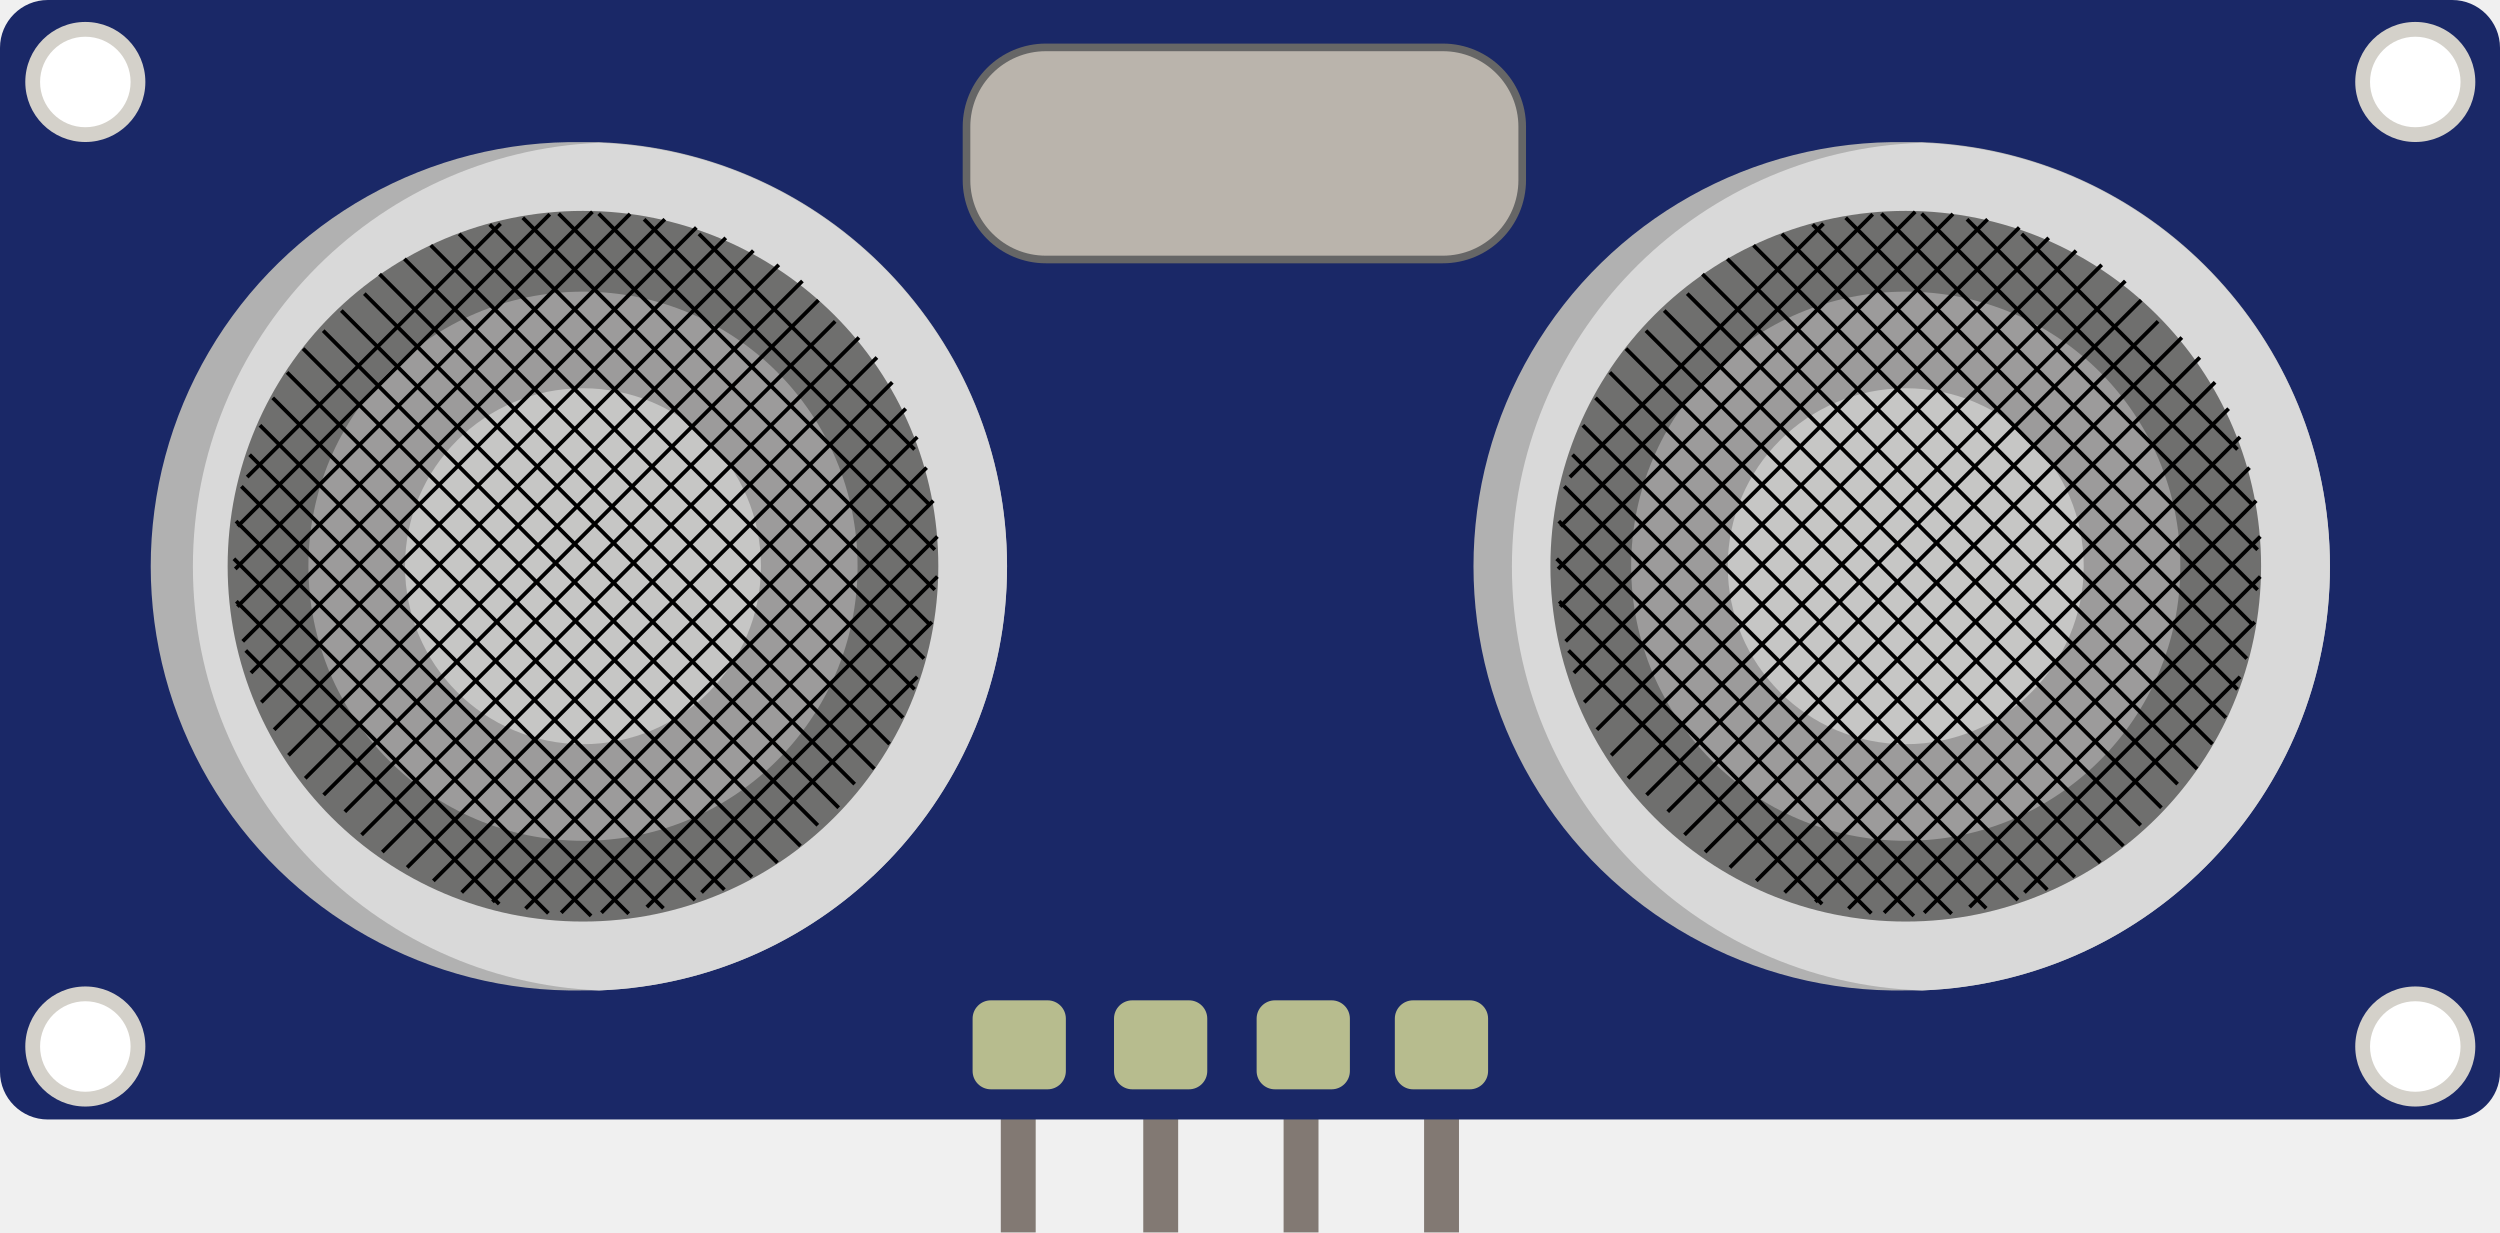
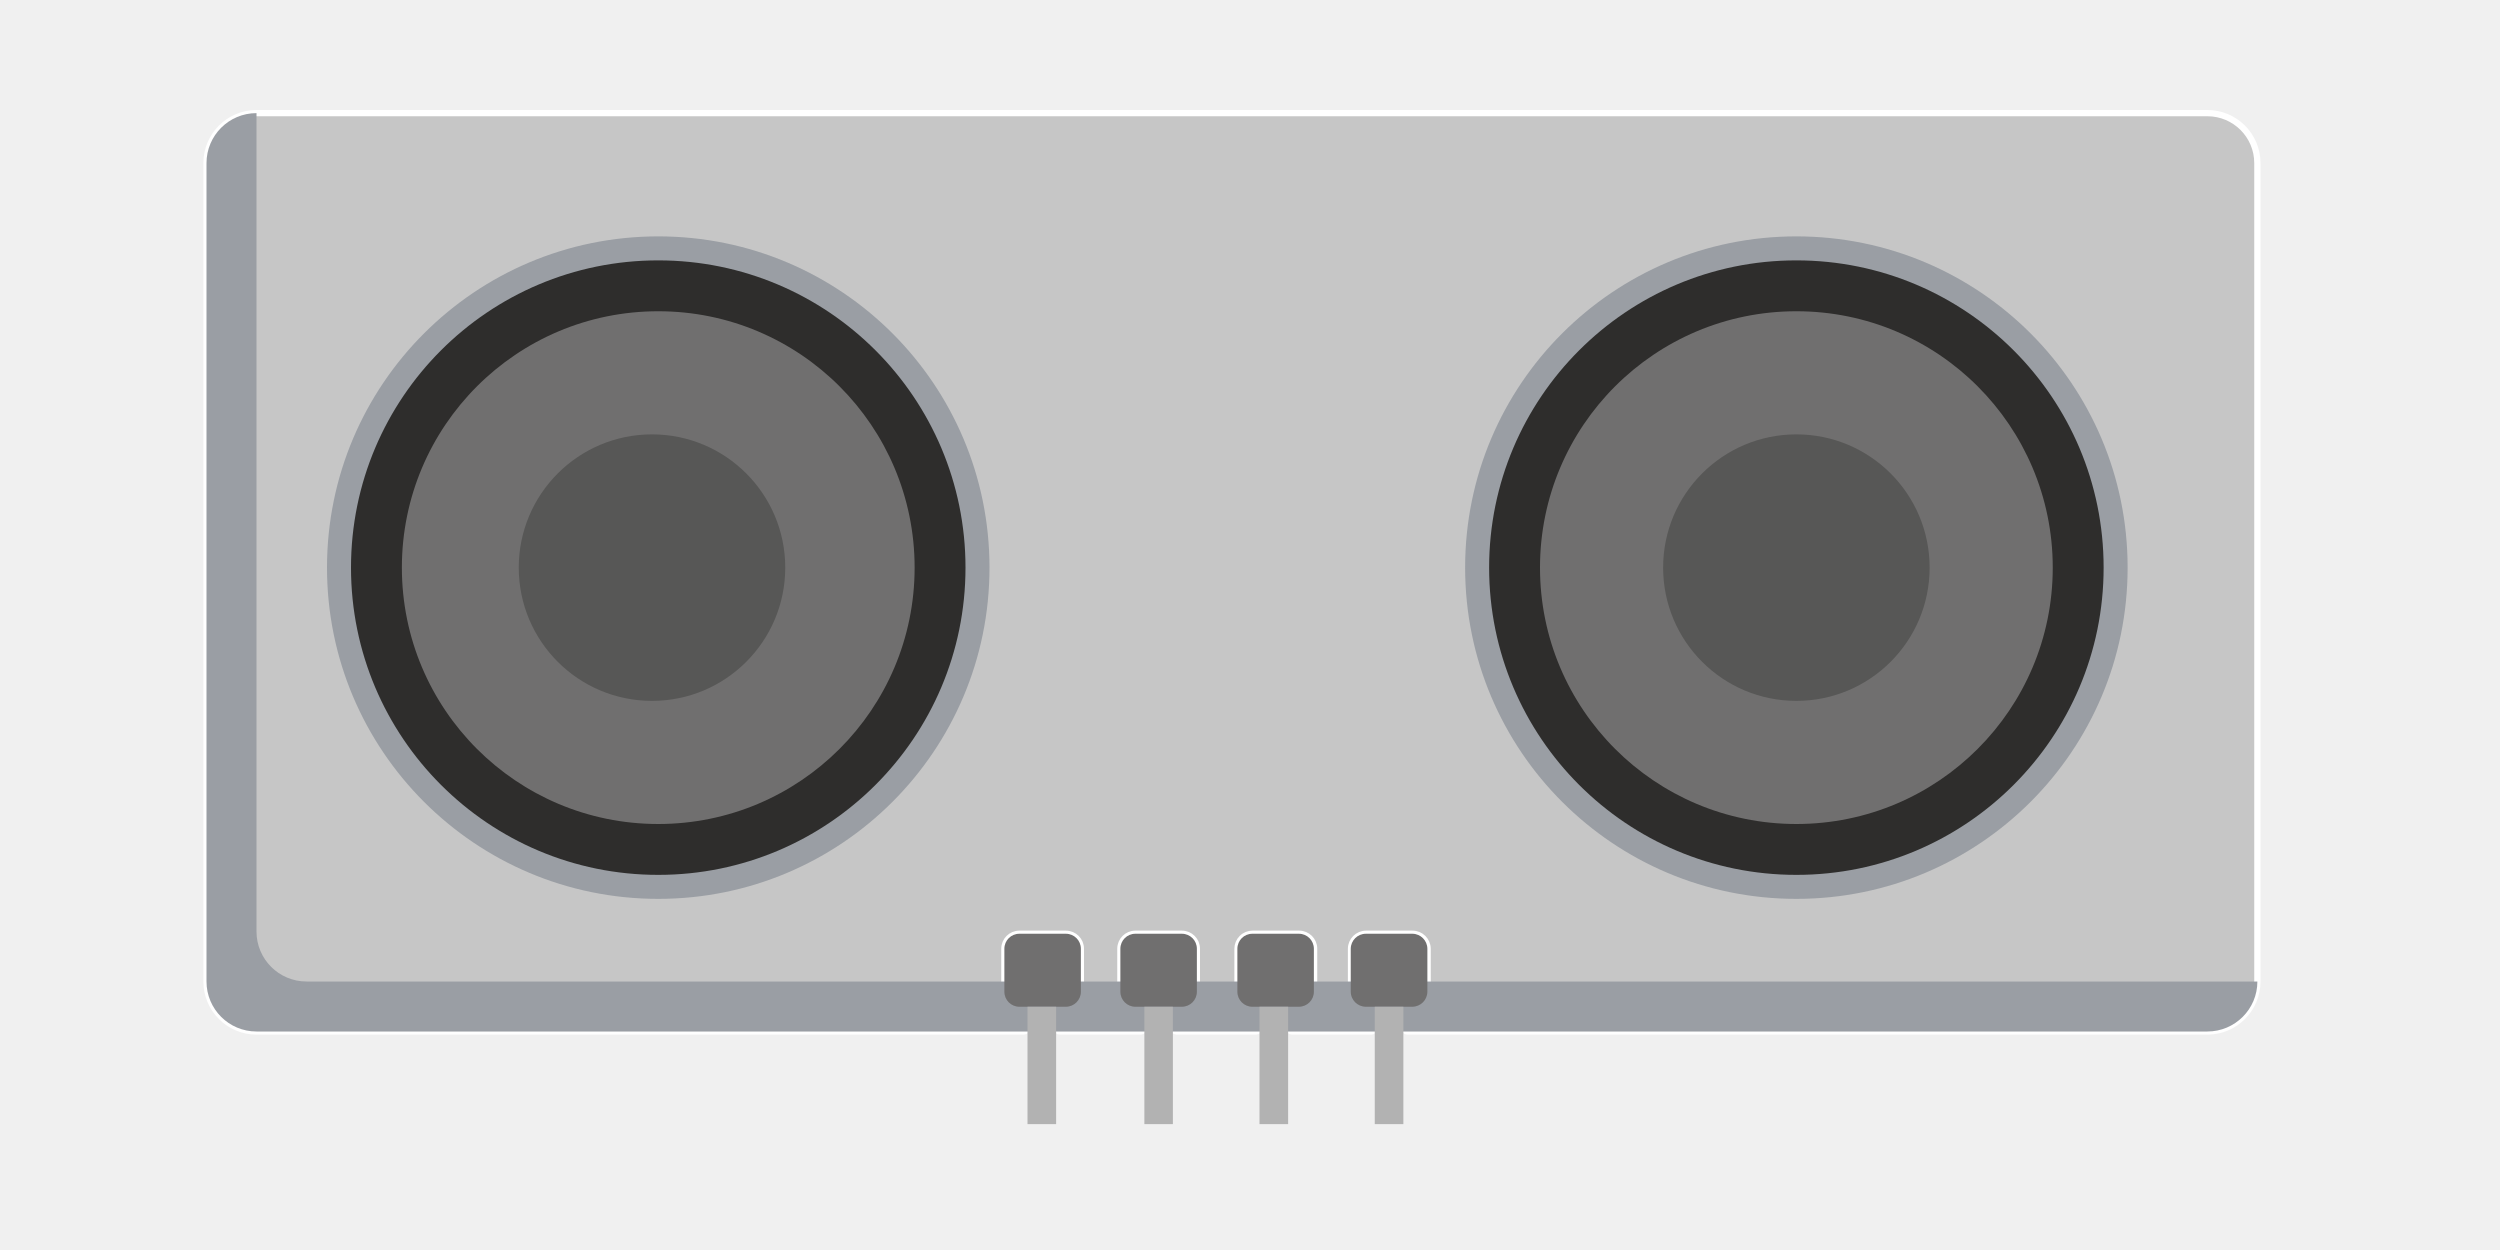
- <svg xmlns="http://www.w3.org/2000/svg" viewBox="0 0 164.07 80.88">
-   <defs>
-     <style>.cls-1{fill:#827973;}.cls-2{fill:#1a2867;}.cls-3{fill:#d4d1ca;}.cls-4{fill:#fff;}.cls-5{fill:#bab4ac;stroke:#666;stroke-width:0.5px;}.cls-12,.cls-5{stroke-miterlimit:10;}.cls-6{fill:#b7bc8e;}.cls-7{fill:#b1b1b1;}.cls-8{fill:#d9d9d9;}.cls-9{fill:#6f6f6e;}.cls-10{fill:#9c9b9b;}.cls-11{fill:#c6c6c5;}.cls-12{fill:none;stroke:#000;stroke-width:0.25px;}</style>
-   </defs>
-   <g id="Capa_2" data-name="Capa 2">
-     <g id="Capa_31" data-name="Capa 31">
-       <rect class="cls-1" x="65.68" y="71.49" width="2.29" height="9.39" />
-       <rect class="cls-1" x="75.03" y="71.49" width="2.29" height="9.39" />
-       <rect class="cls-1" x="84.24" y="71.49" width="2.29" height="9.39" />
-       <rect class="cls-1" x="93.46" y="71.49" width="2.29" height="9.39" />
-       <rect class="cls-2" width="164.07" height="73.47" rx="3.14" ry="3.14" />
-       <circle class="cls-3" cx="5.6" cy="5.38" r="3.94" />
-       <circle class="cls-4" cx="5.6" cy="5.38" r="2.97" />
-       <circle class="cls-3" cx="5.6" cy="68.68" r="3.94" />
-       <circle class="cls-4" cx="5.6" cy="68.68" r="2.97" />
-       <circle class="cls-3" cx="158.51" cy="5.38" r="3.94" />
-       <circle class="cls-4" cx="158.51" cy="5.38" r="2.97" />
-       <circle class="cls-3" cx="158.51" cy="68.68" r="3.94" />
-       <circle class="cls-4" cx="158.51" cy="68.68" r="2.97" />
-       <rect class="cls-5" x="63.43" y="3.11" width="36.47" height="13.92" rx="5.21" ry="5.21" />
-       <rect class="cls-6" x="63.83" y="65.65" width="6.12" height="5.84" rx="1.2" ry="1.2" />
-       <rect class="cls-6" x="73.11" y="65.65" width="6.12" height="5.84" rx="1.2" ry="1.2" />
-       <rect class="cls-6" x="82.47" y="65.65" width="6.12" height="5.84" rx="1.2" ry="1.2" />
-       <rect class="cls-6" x="91.54" y="65.65" width="6.12" height="5.84" rx="1.2" ry="1.2" />
-       <path class="cls-7" d="M66.09,37.16A27.84,27.84,0,0,1,39.32,65l-1.06,0a27.84,27.84,0,1,1,0-55.67l1.06,0A27.84,27.84,0,0,1,66.09,37.16Z" />
-       <path class="cls-8" d="M66.09,37.16A27.84,27.84,0,0,1,39.32,65a27.84,27.84,0,0,1,0-55.63A27.84,27.84,0,0,1,66.09,37.16Z" />
-       <circle class="cls-9" cx="38.26" cy="37.16" r="23.32" />
-       <circle class="cls-10" cx="38.26" cy="37.16" r="18.02" />
-       <circle class="cls-11" cx="38.26" cy="37.16" r="11.68" />
-       <line class="cls-12" x1="32.76" y1="59.33" x2="16.13" y2="42.69" />
-       <line class="cls-12" x1="35.99" y1="59.94" x2="15.51" y2="39.46" />
-       <line class="cls-12" x1="38.79" y1="60.11" x2="15.35" y2="36.67" />
-       <line class="cls-12" x1="41.26" y1="59.97" x2="15.49" y2="34.2" />
-       <line class="cls-12" x1="43.54" y1="59.61" x2="15.84" y2="31.92" />
-       <line class="cls-12" x1="45.61" y1="59.07" x2="16.38" y2="29.84" />
-       <line class="cls-12" x1="47.54" y1="58.39" x2="17.06" y2="27.91" />
-       <line class="cls-12" x1="49.35" y1="57.56" x2="17.9" y2="26.11" />
-       <line class="cls-12" x1="51.02" y1="56.62" x2="18.84" y2="24.44" />
-       <line class="cls-12" x1="52.53" y1="55.52" x2="19.89" y2="22.88" />
-       <line class="cls-12" x1="45.87" y1="15.35" x2="60.02" y2="29.5" />
-       <line class="cls-12" x1="42.27" y1="14.39" x2="60.98" y2="33.1" />
-       <line class="cls-12" x1="39.29" y1="14.02" x2="61.35" y2="36.08" />
-       <line class="cls-12" x1="36.66" y1="14.02" x2="61.35" y2="38.71" />
-       <line class="cls-12" x1="34.31" y1="14.29" x2="61.08" y2="41.05" />
-       <line class="cls-12" x1="32.14" y1="14.73" x2="60.64" y2="43.22" />
-       <line class="cls-12" x1="30.13" y1="15.35" x2="60.02" y2="45.24" />
-       <line class="cls-12" x1="28.27" y1="16.1" x2="59.26" y2="47.1" />
-       <line class="cls-12" x1="26.54" y1="16.99" x2="58.38" y2="48.83" />
-       <line class="cls-12" x1="24.91" y1="17.99" x2="57.38" y2="50.46" />
-       <line class="cls-12" x1="23.91" y1="19.27" x2="56.09" y2="51.46" />
-       <line class="cls-12" x1="22.4" y1="20.38" x2="55.04" y2="53.01" />
-       <line class="cls-12" x1="21.21" y1="21.7" x2="53.67" y2="54.16" />
-       <line class="cls-12" x1="60.2" y1="44.42" x2="46.04" y2="58.57" />
-       <line class="cls-12" x1="61.16" y1="40.82" x2="42.45" y2="59.53" />
-       <line class="cls-12" x1="61.52" y1="37.84" x2="39.47" y2="59.9" />
-       <line class="cls-12" x1="61.52" y1="35.21" x2="36.83" y2="59.9" />
-       <line class="cls-12" x1="61.25" y1="32.86" x2="34.49" y2="59.63" />
-       <line class="cls-12" x1="60.81" y1="30.69" x2="32.32" y2="59.19" />
-       <line class="cls-12" x1="60.2" y1="28.68" x2="30.3" y2="58.57" />
-       <line class="cls-12" x1="59.44" y1="26.82" x2="28.44" y2="57.81" />
-       <line class="cls-12" x1="58.56" y1="25.09" x2="26.72" y2="56.93" />
-       <line class="cls-12" x1="57.55" y1="23.46" x2="25.09" y2="55.92" />
-       <line class="cls-12" x1="16.22" y1="31.31" x2="32.85" y2="14.68" />
-       <line class="cls-12" x1="15.6" y1="34.54" x2="36.08" y2="14.06" />
-       <line class="cls-12" x1="15.44" y1="37.34" x2="38.88" y2="13.9" />
-       <line class="cls-12" x1="15.58" y1="39.81" x2="41.35" y2="14.04" />
-       <line class="cls-12" x1="15.93" y1="42.09" x2="43.63" y2="14.39" />
-       <line class="cls-12" x1="16.47" y1="44.16" x2="45.7" y2="14.93" />
-       <line class="cls-12" x1="17.15" y1="46.09" x2="47.63" y2="15.61" />
-       <line class="cls-12" x1="17.99" y1="47.89" x2="49.44" y2="16.45" />
-       <line class="cls-12" x1="18.93" y1="49.57" x2="51.11" y2="17.38" />
-       <line class="cls-12" x1="20.03" y1="51.08" x2="52.66" y2="18.44" />
-       <line class="cls-12" x1="21.24" y1="52.17" x2="53.71" y2="19.7" />
-       <line class="cls-12" x1="22.63" y1="53.27" x2="54.81" y2="21.09" />
-       <line class="cls-12" x1="23.73" y1="54.79" x2="56.37" y2="22.15" />
-       <path class="cls-7" d="M152.91,37.16A27.84,27.84,0,0,1,126.14,65l-1.07,0a27.84,27.84,0,1,1,0-55.67l1.07,0A27.85,27.85,0,0,1,152.91,37.16Z" />
-       <path class="cls-8" d="M152.91,37.16A27.84,27.84,0,0,1,126.14,65a27.83,27.83,0,0,1,0-55.63A27.85,27.85,0,0,1,152.91,37.16Z" />
-       <circle class="cls-9" cx="125.07" cy="37.16" r="23.32" />
-       <circle class="cls-10" cx="125.07" cy="37.16" r="18.02" />
-       <circle class="cls-11" cx="125.07" cy="37.16" r="11.68" />
-       <line class="cls-12" x1="119.58" y1="59.33" x2="102.94" y2="42.69" />
-       <line class="cls-12" x1="122.81" y1="59.94" x2="102.33" y2="39.46" />
-       <line class="cls-12" x1="125.6" y1="60.11" x2="102.16" y2="36.67" />
-       <line class="cls-12" x1="128.08" y1="59.97" x2="102.3" y2="34.2" />
-       <line class="cls-12" x1="130.35" y1="59.61" x2="102.66" y2="31.92" />
-       <line class="cls-12" x1="132.43" y1="59.07" x2="103.2" y2="29.84" />
-       <line class="cls-12" x1="134.36" y1="58.39" x2="103.88" y2="27.91" />
-       <line class="cls-12" x1="136.16" y1="57.56" x2="104.71" y2="26.11" />
-       <line class="cls-12" x1="137.84" y1="56.62" x2="105.65" y2="24.44" />
-       <line class="cls-12" x1="139.35" y1="55.52" x2="106.71" y2="22.88" />
-       <line class="cls-12" x1="132.68" y1="15.35" x2="146.84" y2="29.5" />
-       <line class="cls-12" x1="129.09" y1="14.39" x2="147.8" y2="33.1" />
-       <line class="cls-12" x1="126.11" y1="14.02" x2="148.16" y2="36.08" />
-       <line class="cls-12" x1="123.47" y1="14.02" x2="148.16" y2="38.71" />
-       <line class="cls-12" x1="121.13" y1="14.29" x2="147.89" y2="41.05" />
-       <line class="cls-12" x1="118.96" y1="14.73" x2="147.45" y2="43.22" />
-       <line class="cls-12" x1="116.94" y1="15.35" x2="146.84" y2="45.24" />
-       <line class="cls-12" x1="115.08" y1="16.1" x2="146.08" y2="47.1" />
-       <line class="cls-12" x1="113.36" y1="16.99" x2="145.2" y2="48.83" />
-       <line class="cls-12" x1="111.73" y1="17.99" x2="144.19" y2="50.46" />
-       <line class="cls-12" x1="110.73" y1="19.27" x2="142.91" y2="51.46" />
-       <line class="cls-12" x1="109.22" y1="20.38" x2="141.85" y2="53.01" />
-       <line class="cls-12" x1="108.02" y1="21.7" x2="140.49" y2="54.16" />
-       <line class="cls-12" x1="147.01" y1="44.42" x2="132.86" y2="58.57" />
-       <line class="cls-12" x1="147.97" y1="40.82" x2="129.26" y2="59.53" />
-       <line class="cls-12" x1="148.34" y1="37.84" x2="126.28" y2="59.9" />
-       <line class="cls-12" x1="148.34" y1="35.21" x2="123.65" y2="59.9" />
-       <line class="cls-12" x1="148.07" y1="32.86" x2="121.31" y2="59.63" />
-       <line class="cls-12" x1="147.63" y1="30.69" x2="119.14" y2="59.19" />
-       <line class="cls-12" x1="147.01" y1="28.68" x2="117.12" y2="58.57" />
-       <line class="cls-12" x1="146.26" y1="26.82" x2="115.26" y2="57.81" />
-       <line class="cls-12" x1="145.37" y1="25.09" x2="113.53" y2="56.93" />
-       <line class="cls-12" x1="144.37" y1="23.46" x2="111.9" y2="55.92" />
-       <line class="cls-12" x1="103.03" y1="31.31" x2="119.67" y2="14.68" />
-       <line class="cls-12" x1="102.42" y1="34.54" x2="122.9" y2="14.06" />
-       <line class="cls-12" x1="102.25" y1="37.34" x2="125.69" y2="13.9" />
-       <line class="cls-12" x1="102.39" y1="39.81" x2="128.17" y2="14.04" />
-       <line class="cls-12" x1="102.75" y1="42.09" x2="130.44" y2="14.39" />
-       <line class="cls-12" x1="103.29" y1="44.16" x2="132.52" y2="14.93" />
-       <line class="cls-12" x1="103.97" y1="46.09" x2="134.45" y2="15.61" />
-       <line class="cls-12" x1="104.8" y1="47.89" x2="136.25" y2="16.45" />
-       <line class="cls-12" x1="105.74" y1="49.57" x2="137.93" y2="17.38" />
-       <line class="cls-12" x1="106.84" y1="51.08" x2="139.48" y2="18.44" />
-       <line class="cls-12" x1="108.06" y1="52.17" x2="140.52" y2="19.7" />
-       <line class="cls-12" x1="109.45" y1="53.27" x2="141.63" y2="21.09" />
-       <line class="cls-12" x1="110.55" y1="54.79" x2="143.19" y2="22.15" />
-     </g>
-   </g>
+ <svg xmlns="http://www.w3.org/2000/svg" id="Componentes" viewBox="0 0 200 100">
+   <path d="M113,74.7h-3.71a1.21,1.21,0,0,0-1.21,1.2v3.44a1.21,1.21,0,0,0,1.21,1.2H110v2h2.29v-2H113a1.21,1.21,0,0,0,1.21-1.2V75.9A1.21,1.21,0,0,0,113,74.7Zm-9.07,0h-3.72A1.2,1.2,0,0,0,99,75.9v3.44a1.2,1.2,0,0,0,1.2,1.2h.57v2h2.29v-2h.86a1.2,1.2,0,0,0,1.2-1.2V75.9A1.2,1.2,0,0,0,103.91,74.7Zm-9.36,0H90.83a1.2,1.2,0,0,0-1.2,1.2v3.44a1.2,1.2,0,0,0,1.2,1.2h.72v2h2.28v-2h.72a1.2,1.2,0,0,0,1.2-1.2V75.9A1.2,1.2,0,0,0,94.55,74.7Zm-9.28,0H81.55a1.2,1.2,0,0,0-1.2,1.2v3.44a1.2,1.2,0,0,0,1.2,1.2h.65v2h2.29v-2h.78a1.2,1.2,0,0,0,1.2-1.2V75.9A1.2,1.2,0,0,0,85.27,74.7Z" fill="#253061" />
+   <circle cx="145.71" cy="45.41" r="26.5" fill="#253061" />
+   <path d="M81.55,74.7a1.2,1.2,0,0,0-1.2,1.2v.28a1.49,1.49,0,0,1,1.48-1.48Z" fill="#b9bcc2" />
+   <path d="M80.35,79.05v.29a1.2,1.2,0,0,0,1.2,1.2h.29A1.49,1.49,0,0,1,80.35,79.05Z" fill="#b9bcc2" />
+   <path d="M85.27,74.7H85a1.49,1.49,0,0,1,1.49,1.48V75.9A1.2,1.2,0,0,0,85.27,74.7Z" fill="#b9bcc2" />
+   <path d="M85,80.54h.29a1.2,1.2,0,0,0,1.2-1.2v-.29A1.49,1.49,0,0,1,85,80.54Z" fill="#b9bcc2" />
+   <path d="M90.83,74.7a1.2,1.2,0,0,0-1.2,1.2v.28a1.49,1.49,0,0,1,1.48-1.48Z" fill="#b9bcc2" />
+   <path d="M89.63,79.05v.29a1.2,1.2,0,0,0,1.2,1.2h.29A1.49,1.49,0,0,1,89.63,79.05Z" fill="#b9bcc2" />
+   <path d="M94.55,74.7h-.28a1.49,1.49,0,0,1,1.48,1.48V75.9A1.2,1.2,0,0,0,94.55,74.7Z" fill="#b9bcc2" />
+   <path d="M94.26,80.54h.29a1.2,1.2,0,0,0,1.2-1.2v-.29A1.49,1.49,0,0,1,94.26,80.54Z" fill="#b9bcc2" />
+   <path d="M99,79.05v.29a1.2,1.2,0,0,0,1.2,1.2h.28A1.49,1.49,0,0,1,99,79.05Z" fill="#b9bcc2" />
+   <path d="M100.19,74.7A1.2,1.2,0,0,0,99,75.9v.28a1.49,1.49,0,0,1,1.48-1.48Z" fill="#b9bcc2" />
+   <path d="M103.91,74.7h-.29a1.49,1.49,0,0,1,1.49,1.49V75.9A1.2,1.2,0,0,0,103.91,74.7Z" fill="#b9bcc2" />
+   <path d="M103.62,80.54h.29a1.2,1.2,0,0,0,1.2-1.2v-.29A1.49,1.49,0,0,1,103.62,80.54Z" fill="#b9bcc2" />
+   <path d="M180.59,13.05V78.52a4,4,0,0,1-4,4h-64a.29.29,0,0,1-.29-.29V80.54H113a1.21,1.21,0,0,0,1.21-1.2V75.9A1.21,1.21,0,0,0,113,74.7h-3.71a1.21,1.21,0,0,0-1.21,1.2v3.44a1.21,1.21,0,0,0,1.21,1.2H110v1.69a.29.29,0,0,1-.29.29h-6.35a.29.29,0,0,1-.29-.29v-1.4a.29.29,0,0,1,.29-.29h.57a1.2,1.2,0,0,0,1.2-1.2V75.9a1.2,1.2,0,0,0-1.2-1.2h-3.72A1.2,1.2,0,0,0,99,75.9v3.44a1.2,1.2,0,0,0,1.2,1.2h.28a.29.29,0,0,1,.29.29v1.4a.29.29,0,0,1-.29.29H94.12a.29.29,0,0,1-.29-.29v-1.4a.29.29,0,0,1,.29-.29h.43a1.2,1.2,0,0,0,1.2-1.2V75.9a1.2,1.2,0,0,0-1.2-1.2H90.83a1.2,1.2,0,0,0-1.2,1.2v3.44a1.2,1.2,0,0,0,1.2,1.2h.44a.29.29,0,0,1,.28.29v1.4a.29.29,0,0,1-.28.29H84.78a.29.29,0,0,1-.29-.29v-1.4a.29.29,0,0,1,.29-.29h.49a1.2,1.2,0,0,0,1.2-1.2V75.9a1.2,1.2,0,0,0-1.2-1.2H81.55a1.2,1.2,0,0,0-1.2,1.2v3.44a1.2,1.2,0,0,0,1.2,1.2h.36a.29.29,0,0,1,.29.29v1.4a.29.29,0,0,1-.29.29H20.52a4,4,0,0,1-4-4V13.05a4,4,0,0,1,4-4H176.59A4,4,0,0,1,180.59,13.05Z" fill="#c6c6c6" stroke="#fff" stroke-miterlimit="10" stroke-width="0.5" />
+   <circle cx="52.66" cy="45.41" r="26.5" fill="#9a9ea4" />
+   <circle cx="52.66" cy="45.41" r="24.58" fill="#2e2d2c" />
+   <circle cx="52.66" cy="45.41" r="20.51" fill="#706f6f" />
+   <circle cx="52.16" cy="45.41" r="10.66" fill="#575756" />
+   <circle cx="143.71" cy="45.41" r="26.5" fill="#9a9ea4" />
+   <circle cx="143.71" cy="45.41" r="24.58" fill="#2e2d2c" />
+   <circle cx="143.71" cy="45.41" r="20.51" fill="#706f6f" />
+   <circle cx="143.71" cy="45.41" r="10.66" fill="#575756" />
+   <path d="M180.59,78.52a4,4,0,0,1-4,4h-64l-.11,0H82l-.11,0H20.52a4,4,0,0,1-4-4V13.05a4,4,0,0,1,4-4V74.52a4,4,0,0,0,4,4Z" fill="#9a9ea4" />
+   <rect x="80.35" y="74.7" width="6.12" height="5.84" rx="1.2" ry="1.2" fill="#706f6f" />
+   <rect x="89.63" y="74.7" width="6.12" height="5.84" rx="1.2" ry="1.2" fill="#706f6f" />
+   <rect x="98.99" y="74.7" width="6.12" height="5.84" rx="1.2" ry="1.2" fill="#706f6f" />
+   <path d="M114.19,75.9v3.44a1.21,1.21,0,0,1-1.21,1.2h-3.71a1.21,1.21,0,0,1-1.21-1.2V75.9a1.21,1.21,0,0,1,1.21-1.2H113A1.21,1.21,0,0,1,114.19,75.9Z" fill="#706f6f" />
+   <rect x="82.2" y="80.54" width="2.29" height="9.39" fill="#b2b2b2" />
+   <rect x="91.55" y="80.54" width="2.28" height="9.39" fill="#b2b2b2" />
+   <rect x="100.76" y="80.54" width="2.29" height="9.39" fill="#b2b2b2" />
+   <rect x="109.98" y="80.54" width="2.29" height="9.39" fill="#b2b2b2" />
</svg>
